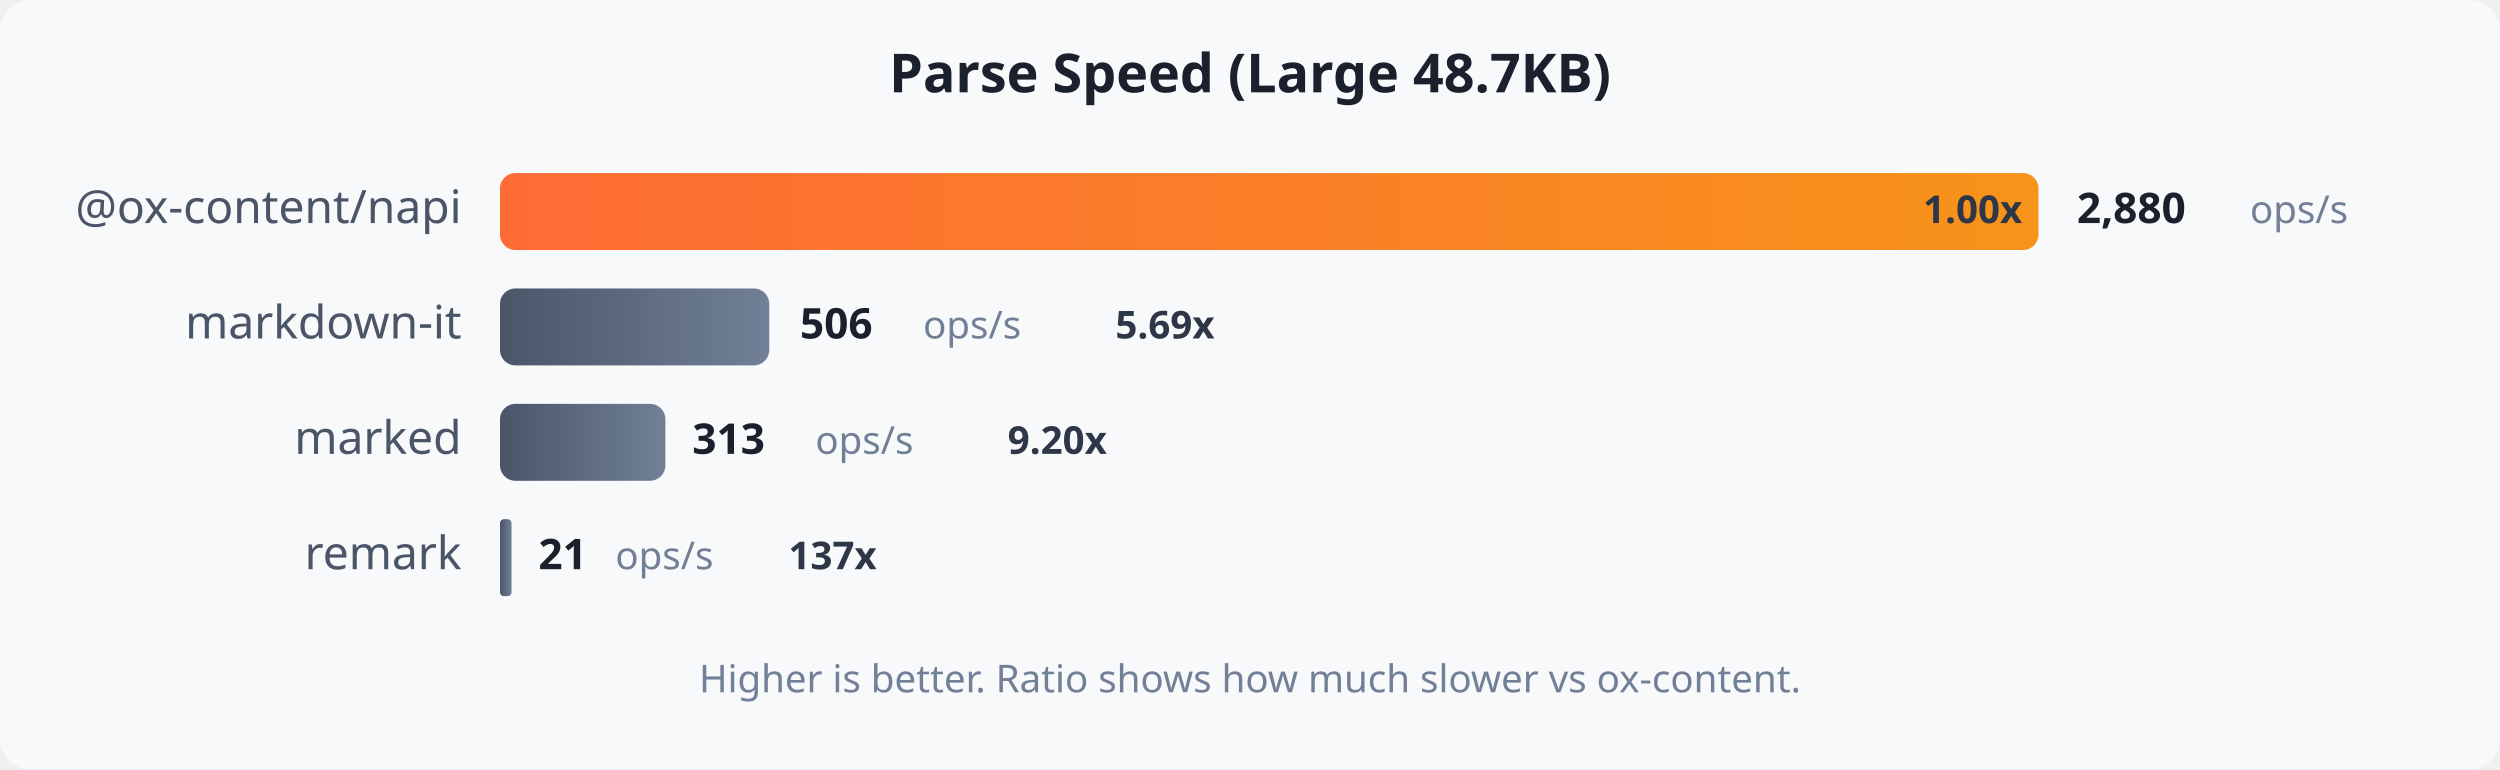
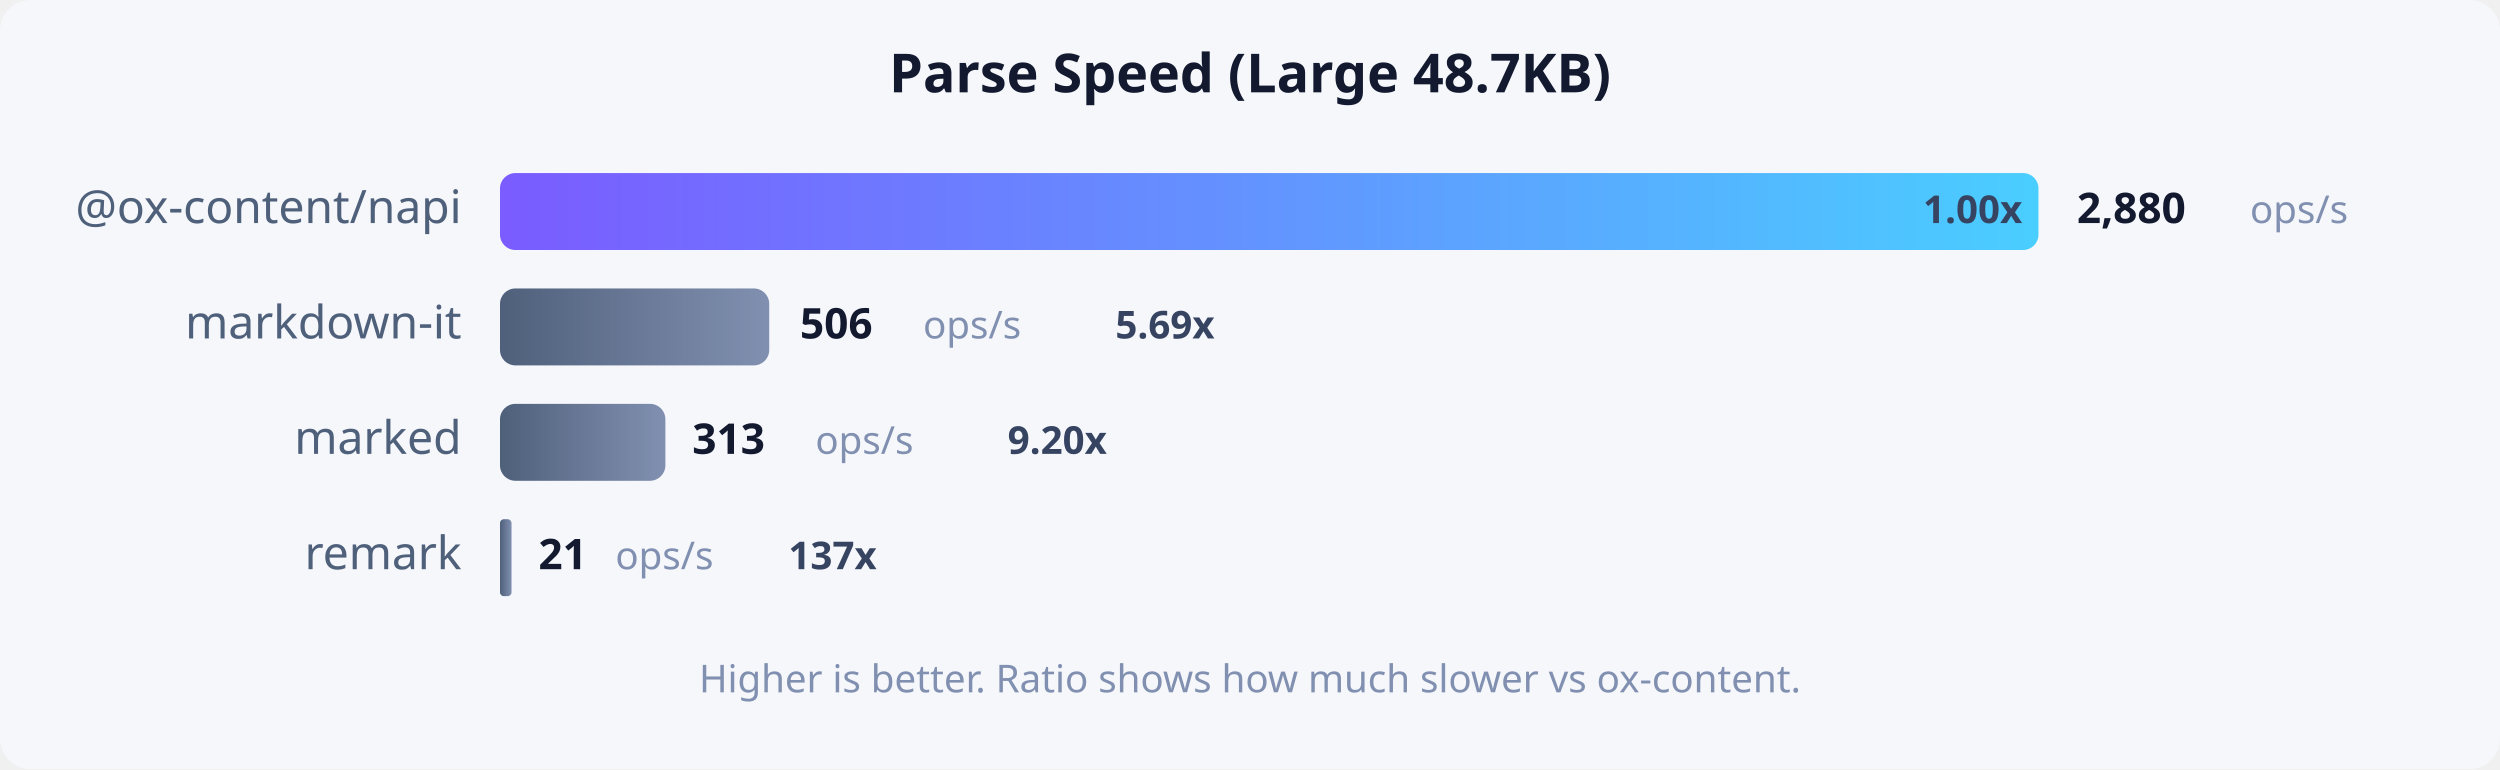
<svg xmlns="http://www.w3.org/2000/svg" viewBox="0 0 650 200">
  <defs>
    <linearGradient id="oxGrad" x1="0%" y1="0%" x2="100%" y2="0%">
-       <stop offset="0%" style="stop-color:#ff6b35" />
-       <stop offset="100%" style="stop-color:#f7931a" />
+       <stop offset="0%" style="stop-color:#7a5cff" />
+       <stop offset="100%" style="stop-color:#4acdff" />
    </linearGradient>
    <linearGradient id="grayGrad" x1="0%" y1="0%" x2="100%" y2="0%">
-       <stop offset="0%" style="stop-color:#4a5568" />
-       <stop offset="100%" style="stop-color:#718096" />
+       <stop offset="0%" style="stop-color:#4f607b" />
+       <stop offset="100%" style="stop-color:#8190b0" />
    </linearGradient>
  </defs>
  <style>
-     .title { font: bold 14px system-ui, sans-serif; fill: #1a202c; }
-     .label { font: 12px system-ui, sans-serif; fill: #4a5568; }
-     .value { font: bold 11px system-ui, sans-serif; fill: #1a202c; }
-     .unit { font: 10px system-ui, sans-serif; fill: #718096; }
-     .ratio { font: bold 10px system-ui, sans-serif; fill: #2d3748; }
+     .title { font: bold 14px IBM Plex Sans, system-ui, sans-serif; fill: #131a30; }
+     .label { font: 12px IBM Plex Sans, system-ui, sans-serif; fill: #4f607b; }
+     .value { font: bold 11px IBM Plex Sans, system-ui, sans-serif; fill: #131a30; }
+     .unit { font: 10px IBM Plex Sans, system-ui, sans-serif; fill: #8190b0; }
+     .ratio { font: bold 10px IBM Plex Sans, system-ui, sans-serif; fill: #364462; }
  </style>
-   <rect width="650" height="200" fill="#f8f9fa" rx="8" />
+   <rect width="650" height="200" fill="#f5f7fb" rx="8" />
  <text x="325" y="24" text-anchor="middle" class="title">Parse Speed (Large 48.7KB)</text>
  <text x="120" y="58" text-anchor="end" class="label">@ox-content/napi</text>
  <rect x="130" y="45" width="400" height="20" rx="4" fill="url(#oxGrad)" />
  <text x="500" y="58" class="ratio" fill="#fff">1.00x</text>
  <text x="540" y="58" class="value">2,880</text>
  <text x="585" y="58" class="unit">ops/s</text>
  <text x="120" y="88" text-anchor="end" class="label">markdown-it</text>
  <rect x="130" y="75" width="70" height="20" rx="4" fill="url(#grayGrad)" />
  <text x="208" y="88" class="value">506</text>
  <text x="240" y="88" class="unit">ops/s</text>
  <text x="290" y="88" class="ratio">5.69x</text>
  <text x="120" y="118" text-anchor="end" class="label">marked</text>
  <rect x="130" y="105" width="43" height="20" rx="4" fill="url(#grayGrad)" />
  <text x="180" y="118" class="value">313</text>
  <text x="212" y="118" class="unit">ops/s</text>
  <text x="262" y="118" class="ratio">9.20x</text>
  <text x="120" y="148" text-anchor="end" class="label">remark</text>
  <rect x="130" y="135" width="3" height="20" rx="1" fill="url(#grayGrad)" />
  <text x="140" y="148" class="value">21</text>
  <text x="160" y="148" class="unit">ops/s</text>
  <text x="205" y="148" class="ratio">137x</text>
  <text x="325" y="180" text-anchor="middle" class="unit">Higher is better. Ratio shows how much slower vs ox-content.</text>
</svg>
